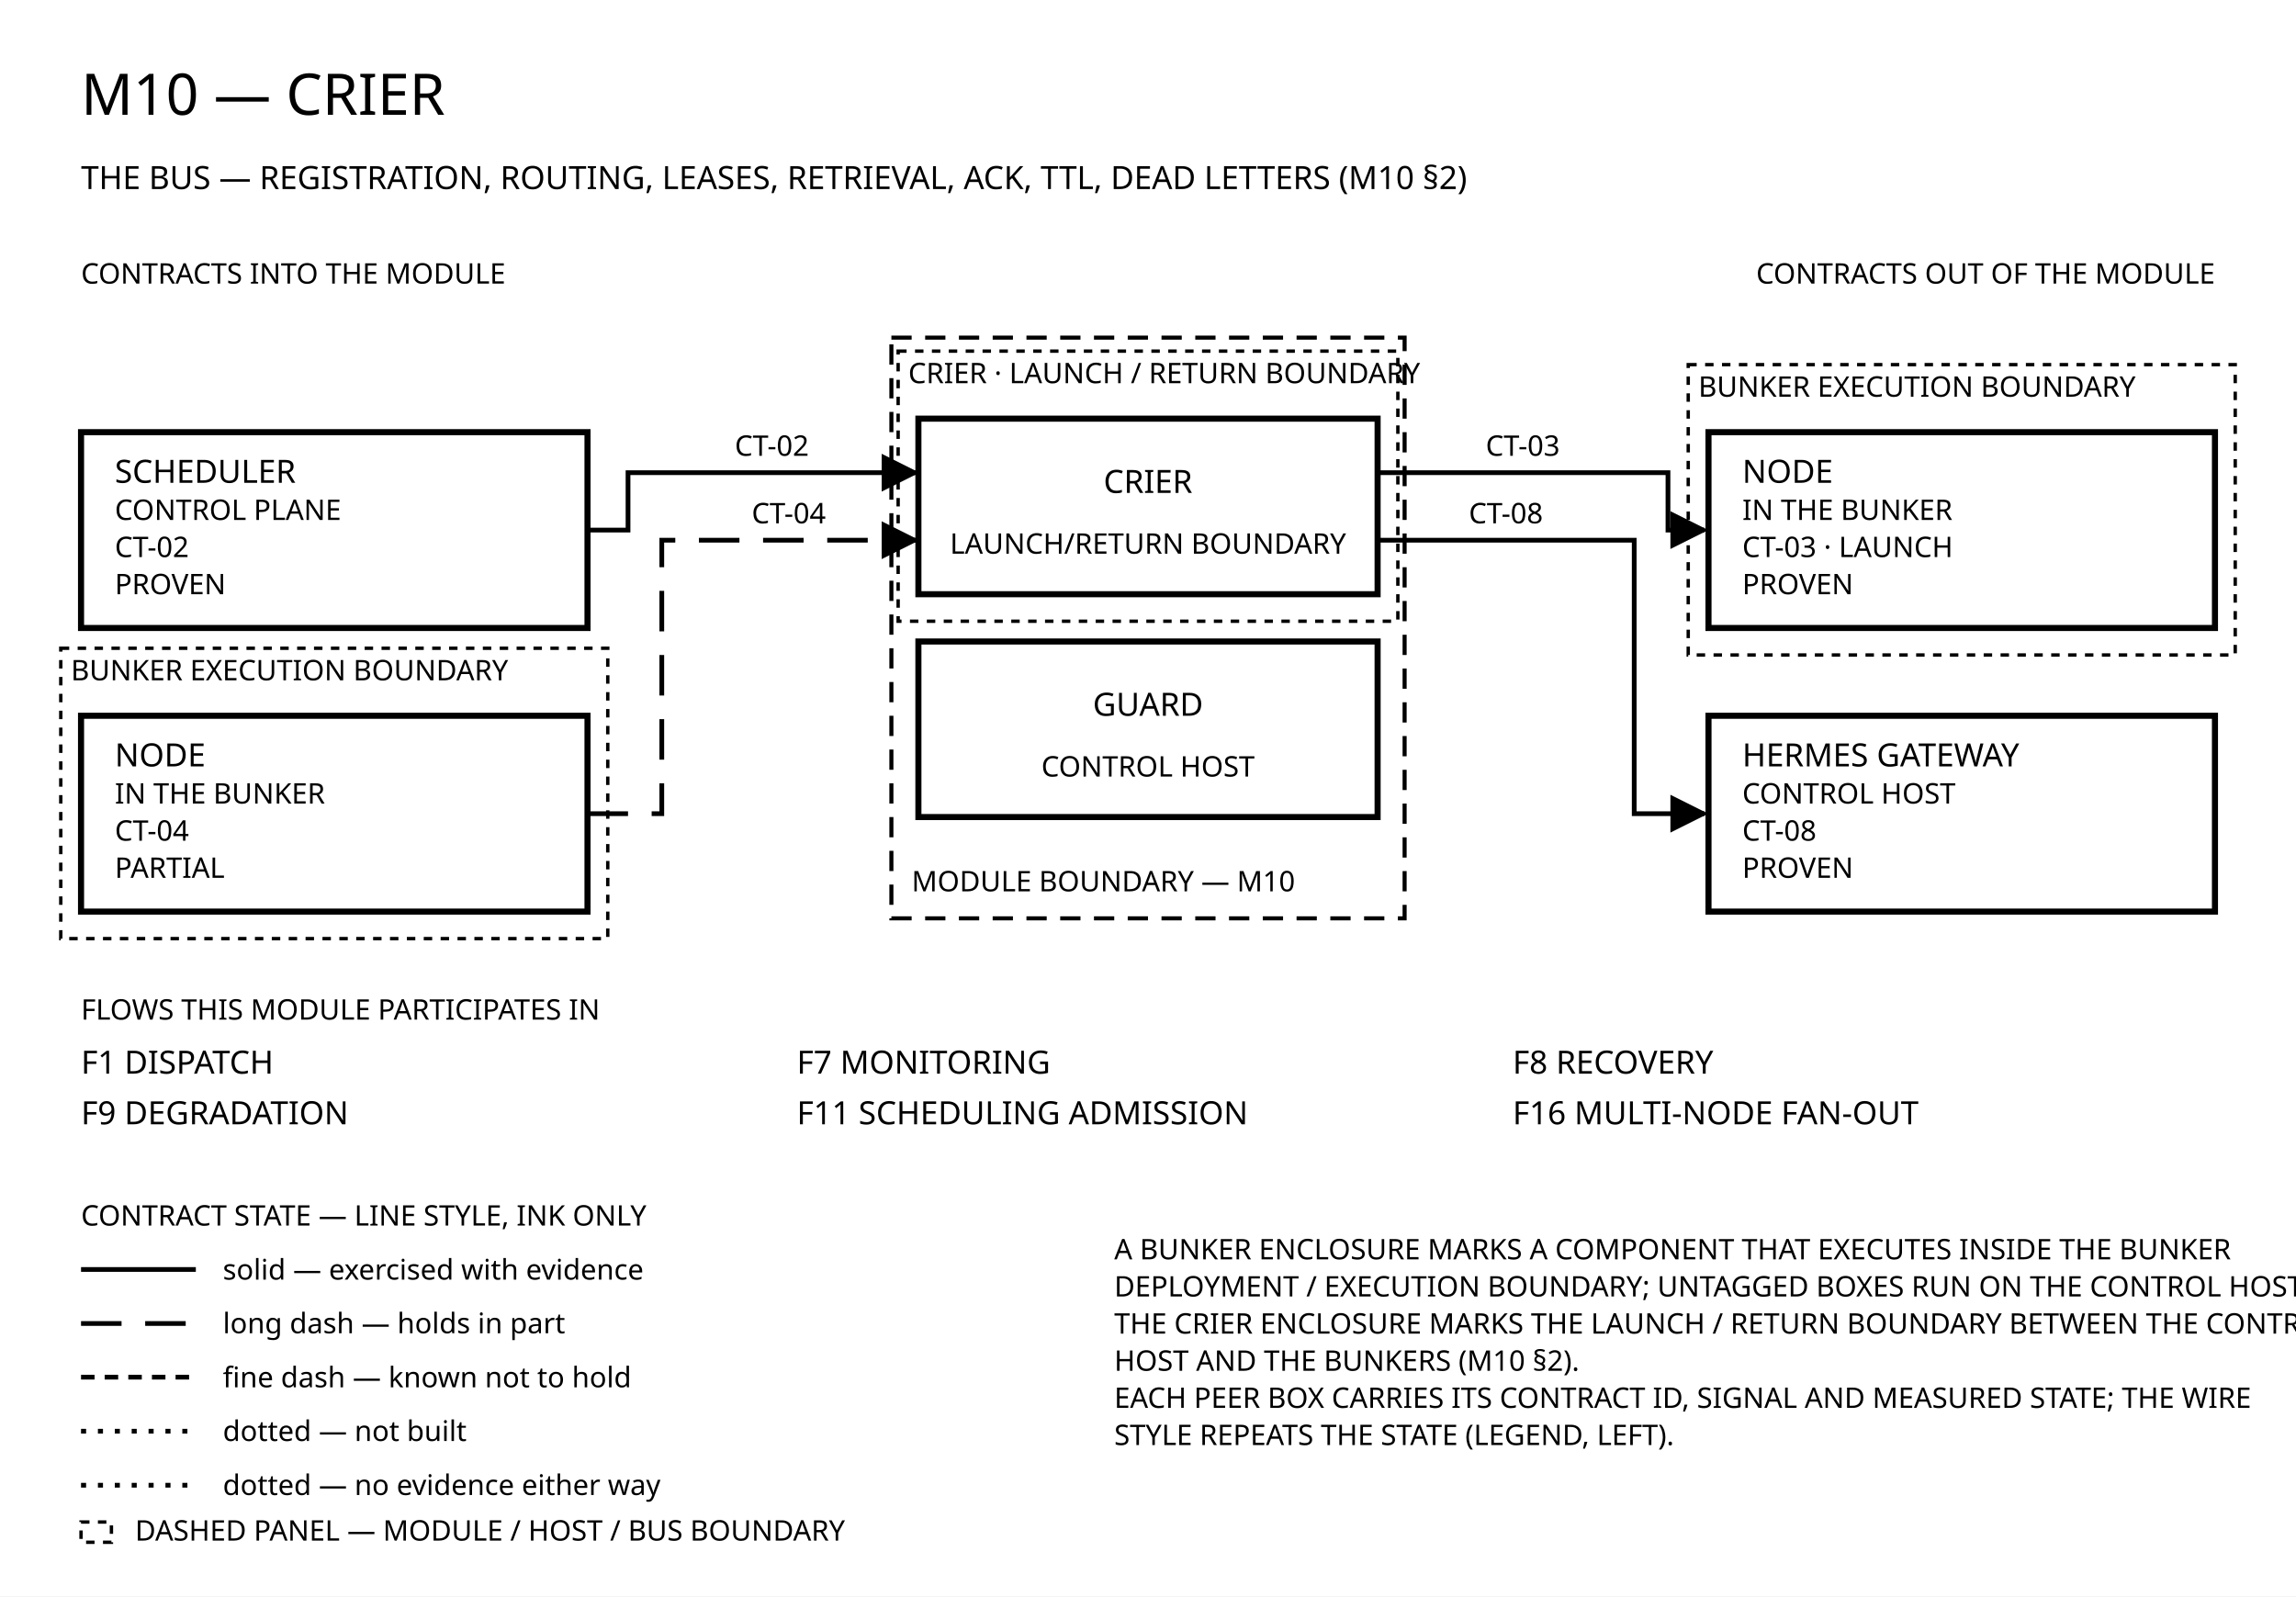
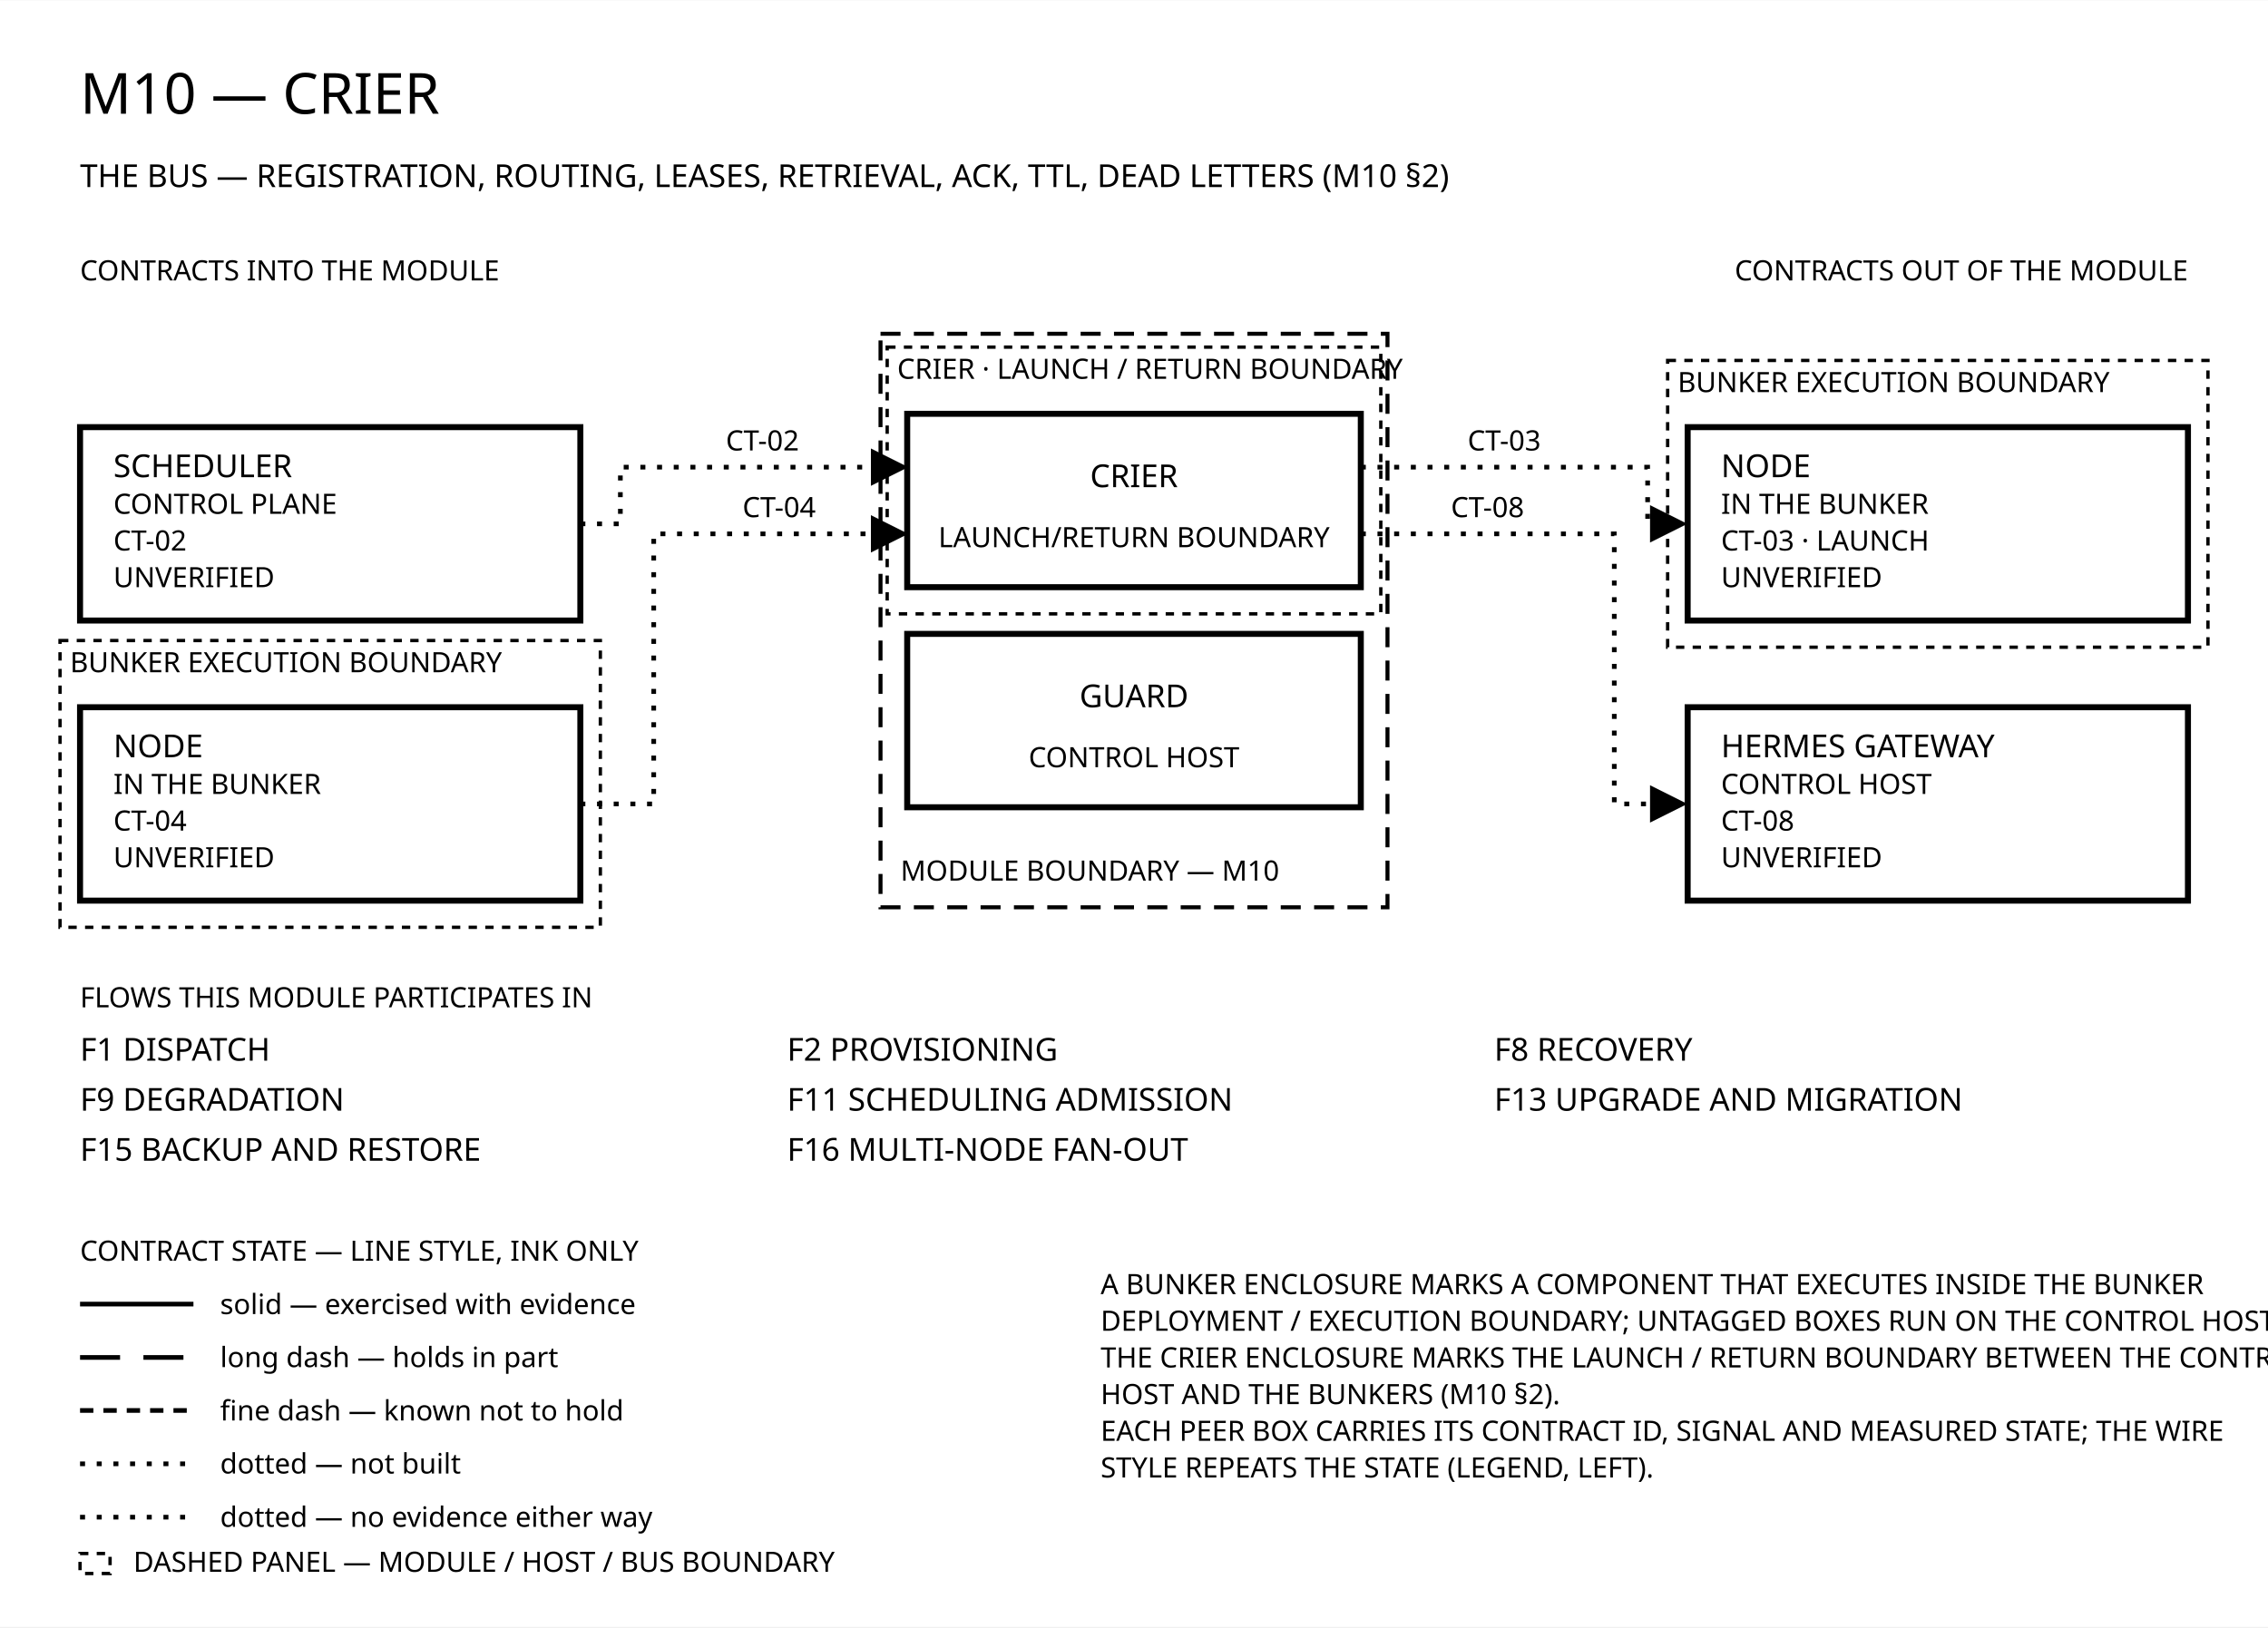
- <svg xmlns="http://www.w3.org/2000/svg" width="170.0mm" height="118.2mm" viewBox="0 0 680 472.8" preserveAspectRatio="xMidYMid meet">
-   <rect width="680" height="472.8" fill="#ffffff" />
+ <svg xmlns="http://www.w3.org/2000/svg" width="170.0mm" height="122.0mm" viewBox="0 0 680 487.8" preserveAspectRatio="xMidYMid meet">
+   <rect width="680" height="487.8" fill="#ffffff" />
  <defs>
    <marker id="ar" viewBox="0 0 10 10" refX="9" refY="5" markerWidth="8" markerHeight="8" orient="auto">
      <path d="M0,0 L10,5 L0,10 z" fill="#000000" />
    </marker>
  </defs>
  <g font-family="Routed Gothic Narrow, Routed Gothic, sans-serif">
    <text x="24.0" y="34.0" font-size="17.00" fill="#000000" text-anchor="start">M10 — CRIER</text>
    <text x="24.0" y="56.0" font-size="9.50" fill="#000000" text-anchor="start">THE BUS — REGISTRATION, ROUTING, LEASES, RETRIEVAL, ACK, TTL, DEAD LETTERS (M10 §2)</text>
    <text x="24.0" y="84.0" font-size="8.40" fill="#000000" text-anchor="start">CONTRACTS INTO THE MODULE</text>
    <text x="656.0" y="84.0" font-size="8.40" fill="#000000" text-anchor="end">CONTRACTS OUT OF THE MODULE</text>
    <rect x="264.0" y="100.0" width="152.0" height="172.0" fill="none" stroke="#000000" stroke-width="1.2" stroke-dasharray="6 4" />
    <text x="270.0" y="264.0" font-size="8.40" fill="#000000" text-anchor="start">MODULE BOUNDARY — M10</text>
    <rect x="272.0" y="124.0" width="136.0" height="52.0" fill="#ffffff" stroke="#000000" stroke-width="1.8" />
    <text x="340.0" y="146.0" font-size="9.50" fill="#000000" text-anchor="middle">CRIER</text>
    <text x="340.0" y="164.0" font-size="8.40" fill="#000000" text-anchor="middle">LAUNCH/RETURN BOUNDARY</text>
    <rect x="266.0" y="104.0" width="148.0" height="80.0" fill="none" stroke="#000000" stroke-width="1.0" stroke-dasharray="2.5 2.5" />
    <text x="269.0" y="113.5" font-size="8.40" fill="#000000" text-anchor="start">CRIER · LAUNCH / RETURN BOUNDARY</text>
    <rect x="272.0" y="190.0" width="136.0" height="52.0" fill="#ffffff" stroke="#000000" stroke-width="1.8" />
    <text x="340.0" y="212.0" font-size="9.50" fill="#000000" text-anchor="middle">GUARD</text>
    <text x="340.0" y="230.0" font-size="8.40" fill="#000000" text-anchor="middle">CONTROL HOST</text>
    <rect x="24.0" y="128.0" width="150.0" height="58.0" fill="#ffffff" stroke="#000000" stroke-width="1.8" />
    <text x="34.0" y="143.0" font-size="9.50" fill="#000000" text-anchor="start">SCHEDULER</text>
    <text x="34.0" y="154.0" font-size="8.40" fill="#000000" text-anchor="start">CONTROL PLANE</text>
    <text x="34.0" y="165.0" font-size="8.40" fill="#000000" text-anchor="start">CT-02</text>
-     <text x="34.0" y="176.0" font-size="8.40" fill="#000000" text-anchor="start">PROVEN</text>
-     <polyline points="174.0,157.0 186.0,157.0 186.0,140.0 271.2,140.0" fill="none" stroke="#000000" stroke-width="1.4" marker-end="url(#ar)" />
+     <text x="34.0" y="176.0" font-size="8.40" fill="#000000" text-anchor="start">UNVERIFIED</text>
+     <polyline points="174.0,157.0 186.0,157.0 186.0,140.0 271.2,140.0" fill="none" stroke="#000000" stroke-width="1.4" stroke-dasharray="1.5 3.5" marker-end="url(#ar)" />
    <text x="228.6" y="135.0" font-size="8.40" fill="#000000" text-anchor="middle">CT-02</text>
    <rect x="24.0" y="212.0" width="150.0" height="58.0" fill="#ffffff" stroke="#000000" stroke-width="1.8" />
    <text x="34.0" y="227.0" font-size="9.50" fill="#000000" text-anchor="start">NODE</text>
    <text x="34.0" y="238.0" font-size="8.40" fill="#000000" text-anchor="start">IN THE BUNKER</text>
    <text x="34.0" y="249.0" font-size="8.40" fill="#000000" text-anchor="start">CT-04</text>
-     <text x="34.0" y="260.0" font-size="8.40" fill="#000000" text-anchor="start">PARTIAL</text>
+     <text x="34.0" y="260.0" font-size="8.40" fill="#000000" text-anchor="start">UNVERIFIED</text>
    <rect x="18.0" y="192.0" width="162.0" height="86.0" fill="none" stroke="#000000" stroke-width="1.0" stroke-dasharray="2.5 2.5" />
    <text x="21.0" y="201.5" font-size="8.40" fill="#000000" text-anchor="start">BUNKER EXECUTION BOUNDARY</text>
-     <polyline points="174.0,241.0 196.0,241.0 196.0,160.0 271.2,160.0" fill="none" stroke="#000000" stroke-width="1.4" stroke-dasharray="12 7" marker-end="url(#ar)" />
+     <polyline points="174.0,241.0 196.0,241.0 196.0,160.0 271.2,160.0" fill="none" stroke="#000000" stroke-width="1.4" stroke-dasharray="1.5 3.5" marker-end="url(#ar)" />
    <text x="233.6" y="155.0" font-size="8.40" fill="#000000" text-anchor="middle">CT-04</text>
    <rect x="506.0" y="128.0" width="150.0" height="58.0" fill="#ffffff" stroke="#000000" stroke-width="1.8" />
    <text x="516.0" y="143.0" font-size="9.50" fill="#000000" text-anchor="start">NODE</text>
    <text x="516.0" y="154.0" font-size="8.40" fill="#000000" text-anchor="start">IN THE BUNKER</text>
    <text x="516.0" y="165.0" font-size="8.40" fill="#000000" text-anchor="start">CT-03 · LAUNCH</text>
-     <text x="516.0" y="176.0" font-size="8.40" fill="#000000" text-anchor="start">PROVEN</text>
+     <text x="516.0" y="176.0" font-size="8.40" fill="#000000" text-anchor="start">UNVERIFIED</text>
    <rect x="500.0" y="108.0" width="162.0" height="86.0" fill="none" stroke="#000000" stroke-width="1.0" stroke-dasharray="2.5 2.5" />
    <text x="503.0" y="117.5" font-size="8.40" fill="#000000" text-anchor="start">BUNKER EXECUTION BOUNDARY</text>
-     <polyline points="408.0,140.0 494.0,140.0 494.0,157.0 504.8,157.0" fill="none" stroke="#000000" stroke-width="1.4" marker-end="url(#ar)" />
+     <polyline points="408.0,140.0 494.0,140.0 494.0,157.0 504.8,157.0" fill="none" stroke="#000000" stroke-width="1.4" stroke-dasharray="1.5 3.5" marker-end="url(#ar)" />
    <text x="451.0" y="135.0" font-size="8.40" fill="#000000" text-anchor="middle">CT-03</text>
    <rect x="506.0" y="212.0" width="150.0" height="58.0" fill="#ffffff" stroke="#000000" stroke-width="1.8" />
    <text x="516.0" y="227.0" font-size="9.50" fill="#000000" text-anchor="start">HERMES GATEWAY</text>
    <text x="516.0" y="238.0" font-size="8.40" fill="#000000" text-anchor="start">CONTROL HOST</text>
    <text x="516.0" y="249.0" font-size="8.40" fill="#000000" text-anchor="start">CT-08</text>
-     <text x="516.0" y="260.0" font-size="8.40" fill="#000000" text-anchor="start">PROVEN</text>
-     <polyline points="408.0,160.0 484.0,160.0 484.0,241.0 504.8,241.0" fill="none" stroke="#000000" stroke-width="1.4" marker-end="url(#ar)" />
+     <text x="516.0" y="260.0" font-size="8.40" fill="#000000" text-anchor="start">UNVERIFIED</text>
+     <polyline points="408.0,160.0 484.0,160.0 484.0,241.0 504.8,241.0" fill="none" stroke="#000000" stroke-width="1.4" stroke-dasharray="1.5 3.5" marker-end="url(#ar)" />
    <text x="446.0" y="155.0" font-size="8.40" fill="#000000" text-anchor="middle">CT-08</text>
    <text x="24.0" y="302.0" font-size="8.40" fill="#000000" text-anchor="start">FLOWS THIS MODULE PARTICIPATES IN</text>
    <text x="24.0" y="318.0" font-size="9.50" fill="#000000" text-anchor="start">F1  DISPATCH</text>
-     <text x="236.0" y="318.0" font-size="9.50" fill="#000000" text-anchor="start">F7  MONITORING</text>
+     <text x="236.0" y="318.0" font-size="9.50" fill="#000000" text-anchor="start">F2  PROVISIONING</text>
    <text x="448.0" y="318.0" font-size="9.50" fill="#000000" text-anchor="start">F8  RECOVERY</text>
    <text x="24.0" y="333.0" font-size="9.50" fill="#000000" text-anchor="start">F9  DEGRADATION</text>
    <text x="236.0" y="333.0" font-size="9.50" fill="#000000" text-anchor="start">F11  SCHEDULING ADMISSION</text>
-     <text x="448.0" y="333.0" font-size="9.50" fill="#000000" text-anchor="start">F16  MULTI-NODE FAN-OUT</text>
-     <text x="24.0" y="363.0" font-size="8.40" fill="#000000" text-anchor="start">CONTRACT STATE — LINE STYLE, INK ONLY</text>
-     <polyline points="24.0,376.0 58.0,376.0" fill="none" stroke="#000000" stroke-width="1.4" />
-     <text x="66.0" y="379.0" font-size="8.40" fill="#000000" text-anchor="start">solid — exercised with evidence</text>
-     <polyline points="24.0,392.0 58.0,392.0" fill="none" stroke="#000000" stroke-width="1.4" stroke-dasharray="12 7" />
-     <text x="66.0" y="394.9" font-size="8.40" fill="#000000" text-anchor="start">long dash — holds in part</text>
-     <polyline points="24.0,407.9 58.0,407.9" fill="none" stroke="#000000" stroke-width="1.4" stroke-dasharray="4 3" />
-     <text x="66.0" y="410.9" font-size="8.40" fill="#000000" text-anchor="start">fine dash — known not to hold</text>
-     <polyline points="24.0,423.9 58.0,423.9" fill="none" stroke="#000000" stroke-width="1.4" stroke-dasharray="1.5 3.5" />
-     <text x="66.0" y="426.8" font-size="8.40" fill="#000000" text-anchor="start">dotted — not built</text>
-     <polyline points="24.0,439.9 58.0,439.9" fill="none" stroke="#000000" stroke-width="1.4" stroke-dasharray="1.5 3.5" />
-     <text x="66.0" y="442.8" font-size="8.40" fill="#000000" text-anchor="start">dotted — no evidence either way</text>
-     <rect x="24" y="450.8" width="9" height="6" fill="none" stroke="#000000" stroke-width="1.0" stroke-dasharray="2.5 2.5" />
-     <text x="40.0" y="456.3" font-size="8.40" fill="#000000" text-anchor="start">DASHED PANEL — MODULE / HOST / BUS BOUNDARY</text>
-     <text x="330.0" y="373.0" font-size="8.40" fill="#000000" text-anchor="start">A BUNKER ENCLOSURE MARKS A COMPONENT THAT EXECUTES INSIDE THE BUNKER</text>
-     <text x="330.0" y="384.0" font-size="8.40" fill="#000000" text-anchor="start">DEPLOYMENT / EXECUTION BOUNDARY; UNTAGGED BOXES RUN ON THE CONTROL HOST.</text>
-     <text x="330.0" y="395.0" font-size="8.40" fill="#000000" text-anchor="start">THE CRIER ENCLOSURE MARKS THE LAUNCH / RETURN BOUNDARY BETWEEN THE CONTROL</text>
-     <text x="330.0" y="406.0" font-size="8.40" fill="#000000" text-anchor="start">HOST AND THE BUNKERS (M10 §2).</text>
-     <text x="330.0" y="417.0" font-size="8.40" fill="#000000" text-anchor="start">EACH PEER BOX CARRIES ITS CONTRACT ID, SIGNAL AND MEASURED STATE; THE WIRE</text>
-     <text x="330.0" y="428.0" font-size="8.40" fill="#000000" text-anchor="start">STYLE REPEATS THE STATE (LEGEND, LEFT).</text>
+     <text x="448.0" y="333.0" font-size="9.50" fill="#000000" text-anchor="start">F13  UPGRADE AND MIGRATION</text>
+     <text x="24.0" y="348.0" font-size="9.50" fill="#000000" text-anchor="start">F15  BACKUP AND RESTORE</text>
+     <text x="236.0" y="348.0" font-size="9.50" fill="#000000" text-anchor="start">F16  MULTI-NODE FAN-OUT</text>
+     <text x="24.0" y="378.0" font-size="8.40" fill="#000000" text-anchor="start">CONTRACT STATE — LINE STYLE, INK ONLY</text>
+     <polyline points="24.0,391.0 58.0,391.0" fill="none" stroke="#000000" stroke-width="1.4" />
+     <text x="66.0" y="394.0" font-size="8.40" fill="#000000" text-anchor="start">solid — exercised with evidence</text>
+     <polyline points="24.0,407.0 58.0,407.0" fill="none" stroke="#000000" stroke-width="1.4" stroke-dasharray="12 7" />
+     <text x="66.0" y="409.9" font-size="8.40" fill="#000000" text-anchor="start">long dash — holds in part</text>
+     <polyline points="24.0,422.9 58.0,422.9" fill="none" stroke="#000000" stroke-width="1.4" stroke-dasharray="4 3" />
+     <text x="66.0" y="425.9" font-size="8.40" fill="#000000" text-anchor="start">fine dash — known not to hold</text>
+     <polyline points="24.0,438.9 58.0,438.9" fill="none" stroke="#000000" stroke-width="1.4" stroke-dasharray="1.5 3.5" />
+     <text x="66.0" y="441.8" font-size="8.40" fill="#000000" text-anchor="start">dotted — not built</text>
+     <polyline points="24.0,454.9 58.0,454.9" fill="none" stroke="#000000" stroke-width="1.4" stroke-dasharray="1.5 3.5" />
+     <text x="66.0" y="457.8" font-size="8.40" fill="#000000" text-anchor="start">dotted — no evidence either way</text>
+     <rect x="24" y="465.8" width="9" height="6" fill="none" stroke="#000000" stroke-width="1.0" stroke-dasharray="2.5 2.5" />
+     <text x="40.0" y="471.3" font-size="8.40" fill="#000000" text-anchor="start">DASHED PANEL — MODULE / HOST / BUS BOUNDARY</text>
+     <text x="330.0" y="388.0" font-size="8.40" fill="#000000" text-anchor="start">A BUNKER ENCLOSURE MARKS A COMPONENT THAT EXECUTES INSIDE THE BUNKER</text>
+     <text x="330.0" y="399.0" font-size="8.40" fill="#000000" text-anchor="start">DEPLOYMENT / EXECUTION BOUNDARY; UNTAGGED BOXES RUN ON THE CONTROL HOST.</text>
+     <text x="330.0" y="410.0" font-size="8.40" fill="#000000" text-anchor="start">THE CRIER ENCLOSURE MARKS THE LAUNCH / RETURN BOUNDARY BETWEEN THE CONTROL</text>
+     <text x="330.0" y="421.0" font-size="8.40" fill="#000000" text-anchor="start">HOST AND THE BUNKERS (M10 §2).</text>
+     <text x="330.0" y="432.0" font-size="8.40" fill="#000000" text-anchor="start">EACH PEER BOX CARRIES ITS CONTRACT ID, SIGNAL AND MEASURED STATE; THE WIRE</text>
+     <text x="330.0" y="443.0" font-size="8.40" fill="#000000" text-anchor="start">STYLE REPEATS THE STATE (LEGEND, LEFT).</text>
  </g>
</svg>
